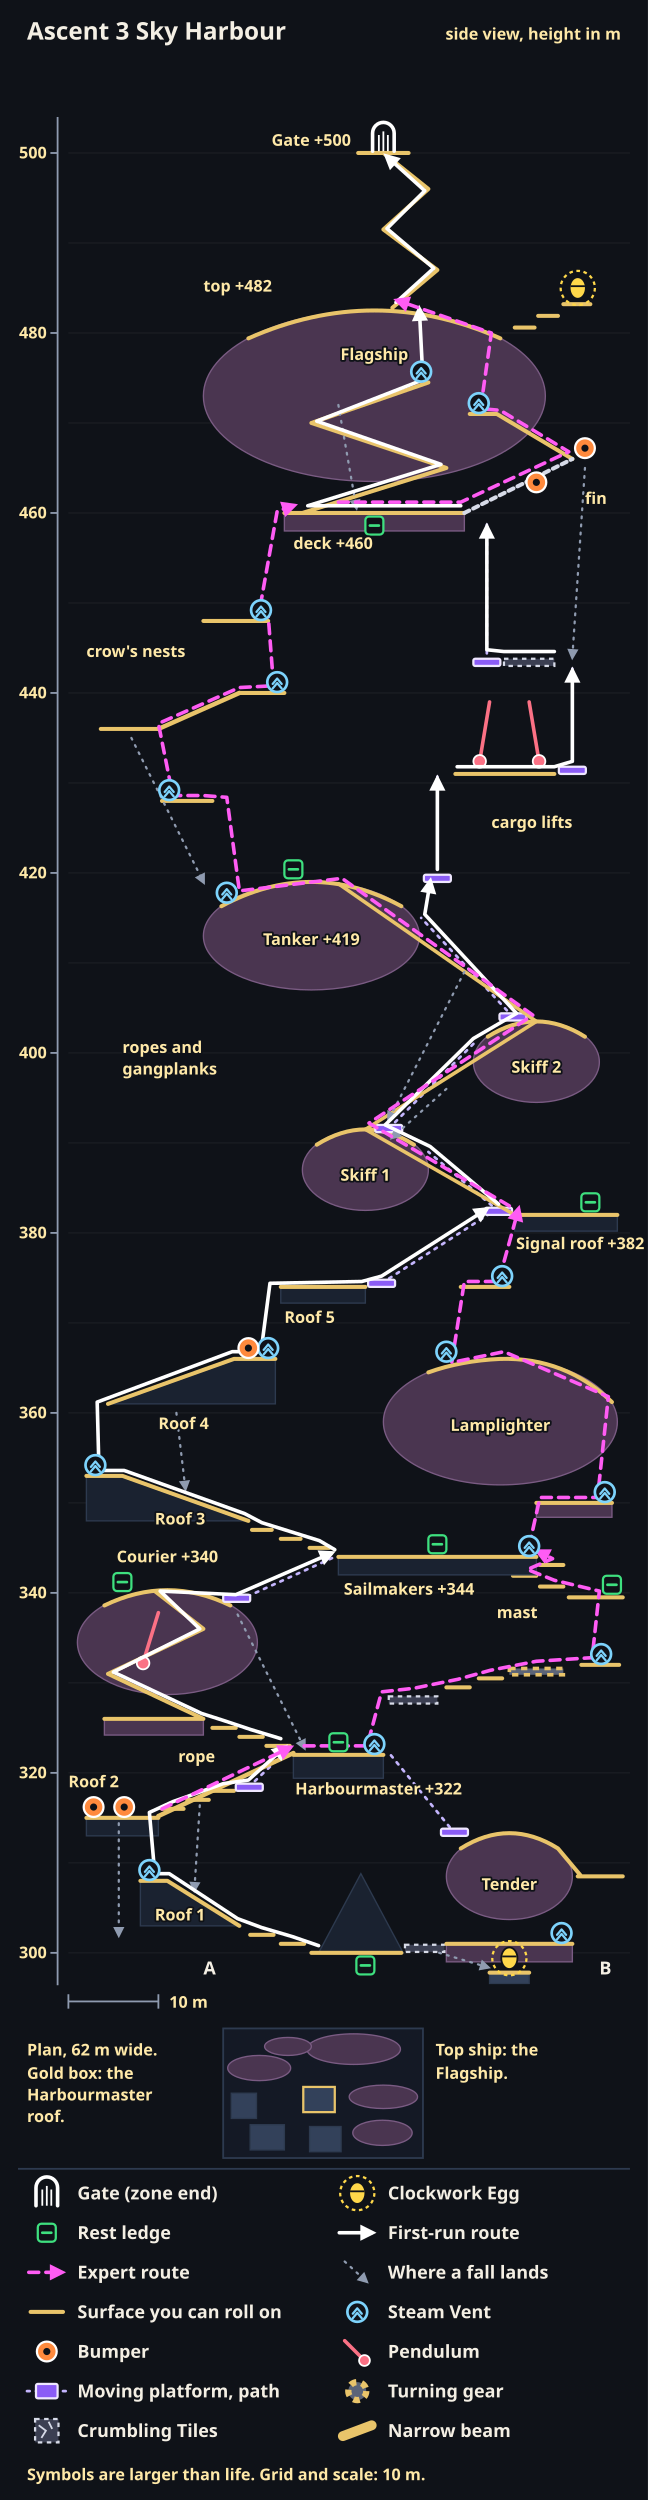
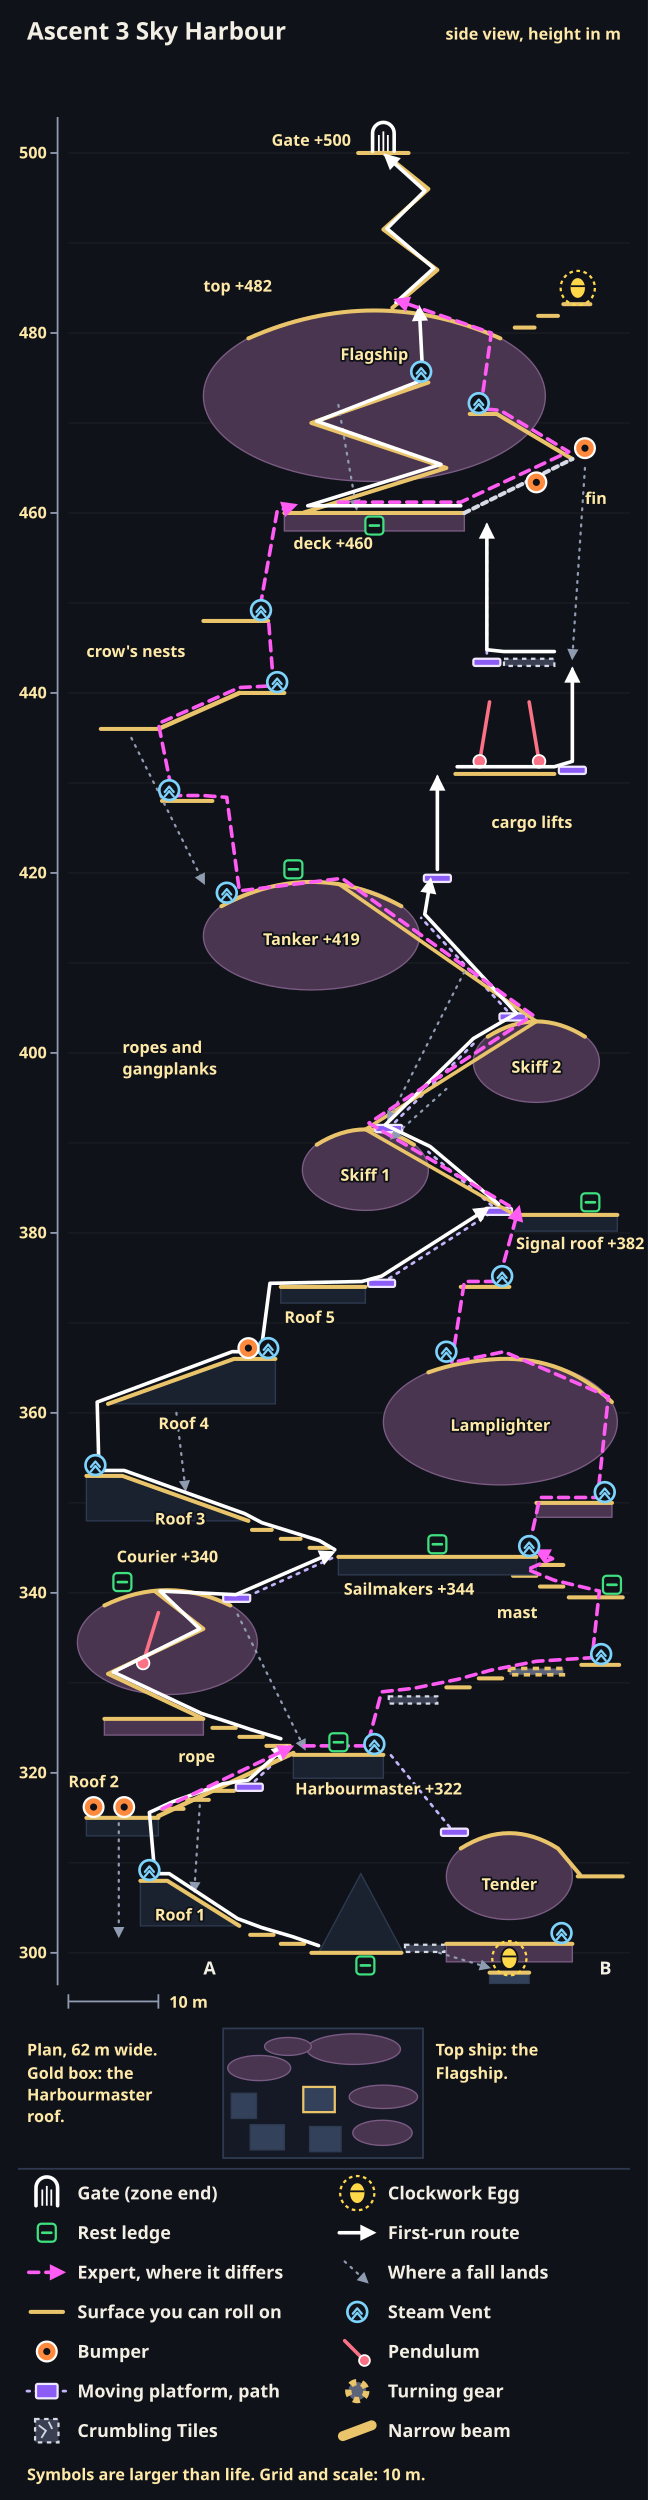
- <svg xmlns="http://www.w3.org/2000/svg" viewBox="0 0 720 2778" role="img" aria-labelledby="ascentz3title">
+ <svg xmlns="http://www.w3.org/2000/svg" viewBox="0 0 720 2778" role="img" aria-labelledby="ascentz3title" aria-describedby="ascentz3desc">
  <style>
.m-bg{fill:#0f1218}
.m-t{font:600 20px system-ui,'Noto Sans','DejaVu Sans',sans-serif;fill:#f4efe4;paint-order:stroke;stroke:#0f1218;stroke-width:4px;stroke-linejoin:round}
.m-h{font-size:27px;font-weight:700}
.m-s{font-size:18px;fill:#ffe9a8}
.m-n{font:700 17px system-ui,'Noto Sans','DejaVu Sans',sans-serif;fill:#0f1218;text-anchor:middle}
.m-mid{text-anchor:middle}
.m-end{text-anchor:end}
.m-grid{stroke:#ffffff;stroke-opacity:.07;stroke-width:1;fill:none}
.m-axis{stroke:#8f9bb0;stroke-width:2;fill:none}
.m-edge{stroke:#8fa0ba;stroke-opacity:.55;stroke-width:1.5}
.e-2{fill:#1b3152}
.e0{fill:#27466a}
.e2{fill:#2a7183}
.e4{fill:#4c8a62}
.e6{fill:#9a8d3c}
.e8{fill:#c98f2b}
.m-dish{fill:#1f3a5a;stroke:#d8a737;stroke-width:2;stroke-dasharray:3 5}
.m-inlay{fill:none;stroke:#d8a737;stroke-width:2;stroke-opacity:.7}
.m-chev{fill:none;stroke:#f4efe4;stroke-opacity:.6;stroke-width:3;stroke-linecap:round;stroke-linejoin:round}
.m-wall{stroke:#aab4c4;stroke-width:5;stroke-linecap:round;fill:none}
.m-pillar{fill:#0b0d12;stroke:#8f9bb0;stroke-width:2}
.m-beam{stroke:#e9c46a;stroke-width:11;stroke-linecap:round;fill:none}
.m-under{fill:#172a44;fill-opacity:.55;stroke:#ffe9a8;stroke-width:2;stroke-dasharray:6 5}
.m-trap{fill:#6d4a1e;stroke:#ffb347;stroke-width:2.5}
.m-trapx{stroke:#ffb347;stroke-width:2.5;fill:none}
.m-crum{fill:#3b3f52;stroke:#d7dbe8;stroke-width:2.5;stroke-dasharray:5 5}
.m-crack{stroke:#d7dbe8;stroke-width:2;fill:none}
.m-mp{fill:#8b5cf6;stroke:#efe7ff;stroke-width:2.5}
.m-mpp{stroke:#c4b5fd;stroke-width:3;stroke-dasharray:3 7;stroke-linecap:round;fill:none}
.m-gear{fill:#5b6478;stroke:#e9c46a;stroke-width:7;stroke-dasharray:7 6}
.m-pend{stroke:#fb7185;stroke-width:4;stroke-linecap:round;fill:none}
.m-pendarc{stroke:#fb7185;stroke-width:2.5;stroke-dasharray:4 5;fill:none}
.m-bob{fill:#fb7185;stroke:#fff;stroke-width:2}
.m-case{fill:none;stroke:#0f1218;stroke-width:9;stroke-opacity:.6;stroke-linejoin:round;stroke-linecap:round}
.m-r1{fill:none;stroke:#ffffff;stroke-width:4;stroke-linejoin:round;stroke-linecap:round;marker-end:url(#ascentz3a1)}
.m-r2{fill:none;stroke:#ff5cf4;stroke-width:4;stroke-dasharray:11 8;stroke-linejoin:round;stroke-linecap:round;marker-end:url(#ascentz3a2)}
.m-sil{fill:#1a2230;stroke:#2d3a4f;stroke-width:1.5}
.m-solid{fill:#33415a;stroke:#2d3a4f;stroke-width:1.5}
.m-walk{fill:none;stroke:#e9c46a;stroke-width:4.5;stroke-linecap:round;stroke-linejoin:round}
.m-ship{fill:#4a3550;stroke:#7a5b83;stroke-width:1.5}
.m-zone{stroke:#8f9bb0;stroke-width:2;stroke-dasharray:10 8;fill:none}
.m-fall{fill:none;stroke:#8f9bb0;stroke-width:2.5;stroke-dasharray:2 7;stroke-linecap:round;marker-end:url(#ascentz3a3)}
.m-box{fill:#141925;stroke:#2d3a4f;stroke-width:2}
</style>
  <defs>
    <marker id="ascentz3a1" viewBox="0 0 10 10" refX="7" refY="5" markerWidth="4.5" markerHeight="4.5" orient="auto-start-reverse">
      <path d="M0 0L10 5L0 10z" fill="#ffffff" />
    </marker>
    <marker id="ascentz3a2" viewBox="0 0 10 10" refX="7" refY="5" markerWidth="4.5" markerHeight="4.5" orient="auto-start-reverse">
      <path d="M0 0L10 5L0 10z" fill="#ff5cf4" />
    </marker>
    <marker id="ascentz3a3" viewBox="0 0 10 10" refX="7" refY="5" markerWidth="5" markerHeight="5" orient="auto-start-reverse">
      <path d="M0 0L10 5L0 10z" fill="#8f9bb0" />
    </marker>
    <g id="ascentz3gem">
      <path d="M0-12L10 0L0 12L-10 0z" fill="#ff3b5f" stroke="#fff" stroke-width="2.5" />
    </g>
    <g id="ascentz3egg">
      <circle r="19" fill="none" stroke="#ffd84a" stroke-width="2.5" stroke-dasharray="4 4" />
      <ellipse rx="9" ry="12" fill="#ffd84a" stroke="#0f1218" stroke-width="2" />
      <path d="M-8-2H8" stroke="#0f1218" stroke-width="2" />
    </g>
    <g id="ascentz3start">
      <circle r="15" fill="#0f1218" stroke="#fff" stroke-width="3.5" />
      <text class="m-n" y="6" style="fill:#fff">S</text>
    </g>
    <g id="ascentz3finish">
      <circle r="15" fill="#fff" stroke="#0f1218" stroke-width="2.5" />
      <text class="m-n" y="6">F</text>
    </g>
    <g id="ascentz3cp">
      <path d="M-6 13V-14" stroke="#fff" stroke-width="3" stroke-linecap="round" />
      <path d="M-5-14L13-7L-5 0z" fill="#3ee07f" stroke="#fff" stroke-width="2" />
    </g>
    <g id="ascentz3bump">
      <circle r="11" fill="#ff8a3d" stroke="#fff" stroke-width="2.5" />
      <circle r="4" fill="#0f1218" />
    </g>
    <g id="ascentz3vent">
      <circle r="11" fill="#0f1218" stroke="#7dd3fc" stroke-width="3" />
      <path d="M-5 2L0-4L5 2M-5 7L0 1L5 7" fill="none" stroke="#7dd3fc" stroke-width="2.5" stroke-linecap="round" stroke-linejoin="round" />
    </g>
    <g id="ascentz3spring">
      <circle r="12" fill="#b6f03c" stroke="#0f1218" stroke-width="2" />
      <path d="M-6 6L6 3L-6-1L6-4L-2-8" fill="none" stroke="#0f1218" stroke-width="2.5" stroke-linecap="round" stroke-linejoin="round" />
    </g>
    <g id="ascentz3rest">
      <rect x="-10" y="-10" width="20" height="20" rx="4" fill="#0f1218" stroke="#3ee07f" stroke-width="2.5" />
      <path d="M-5 0H5" stroke="#3ee07f" stroke-width="3" stroke-linecap="round" />
    </g>
    <g id="ascentz3gate">
      <path d="M-12 14V-6A12 12 0 0 1 12-6V14" fill="none" stroke="#fff" stroke-width="4" stroke-linecap="round" />
      <path d="M-5 14V-4M5 14V-4M0 14V-8" stroke="#fff" stroke-width="2" />
    </g>
  </defs>
  <rect class="m-bg" width="720" height="2778" />
  <text class="m-t m-h" x="30" y="44">Ascent 3 Sky Harbour</text>
  <text class="m-t m-s m-end" x="690" y="44">side view, height in m</text>
  <g transform="translate(0,70)">
    <g transform="translate(76,2100)">
      <path class="m-grid" d="M0 0H624M0-100H624M0-200H624M0-300H624M0-400H624M0-500H624M0-600H624M0-700H624M0-800H624M0-900H624M0-1000H624M0-1100H624M0-1200H624M0-1300H624M0-1400H624M0-1500H624M0-1600H624M0-1700H624M0-1800H624M0-1900H624M0-2000H624" />
      <path class="m-axis" d="M-12 36V-2040M-20 0H-12M-20-200H-12M-20-400H-12M-20-600H-12M-20-800H-12M-20-1000H-12M-20-1200H-12M-20-1400H-12M-20-1600H-12M-20-1800H-12M-20-2000H-12" />
      <text class="m-t m-s m-end" x="-24" y="6">300</text>
      <text class="m-t m-s m-end" x="-24" y="-194">320</text>
      <text class="m-t m-s m-end" x="-24" y="-394">340</text>
      <text class="m-t m-s m-end" x="-24" y="-594">360</text>
      <text class="m-t m-s m-end" x="-24" y="-794">380</text>
      <text class="m-t m-s m-end" x="-24" y="-994">400</text>
      <text class="m-t m-s m-end" x="-24" y="-1194">420</text>
      <text class="m-t m-s m-end" x="-24" y="-1394">440</text>
      <text class="m-t m-s m-end" x="-24" y="-1594">460</text>
      <text class="m-t m-s m-end" x="-24" y="-1794">480</text>
      <text class="m-t m-s m-end" x="-24" y="-1994">500</text>
      <path class="m-sil" d="M278 0H372L325-88z" />
      <path class="m-walk" d="M270 0H370" />
      <path class="m-sil" d="M190-30L110-80H80V-30z" />
      <rect class="m-sil" x="20" y="-150" width="80" height="20" />
      <path class="m-walk" d="M236-10H262M202-20H228M190-30L110-80H80M20-150H100M104-160H128M132-170H156M160-180H184" />
      <path class="m-mpp" d="M200-184L240-222" />
      <rect class="m-mp" x="186" y="-188" width="30" height="8" rx="2" />
      <path class="m-beam" d="M100-152L250-222" style="stroke-width:5" />
      <rect class="m-sil" x="250" y="-220" width="100" height="26" />
      <path class="m-walk" d="M250-220H350" />
      <rect class="m-crum" x="374" y="-9" width="44" height="8" />
      <ellipse class="m-ship" cx="490" cy="-85" rx="70" ry="48" />
      <rect class="m-ship" x="420" y="-10" width="140" height="20" />
      <path class="m-walk" d="M420-10H560M566-85H616M570-85L544-116M436-116Q490-150 544-116" />
      <path class="m-mpp" d="M430-132L358-220" />
      <rect class="m-mp" x="414" y="-138" width="30" height="8" rx="2" />
      <rect class="m-solid" x="468" y="22" width="44" height="12" />
      <path class="m-walk" d="M468 22H512" />
      <path class="m-fall" d="M412 0L466 16" />
      <ellipse class="m-ship" cx="110" cy="-345" rx="100" ry="58" />
      <rect class="m-ship" x="40" y="-260" width="110" height="18" />
      <path class="m-walk" d="M220-230H246M190-240H216M160-250H186M40-260H150M150-260L44-310L150-360L96-402M40-386Q110-420 180-386" />
      <path class="m-pend" d="M100-378L84-326" />
      <circle class="m-bob" cx="83" cy="-322" r="7" />
      <path class="m-mpp" d="M190-392L296-440" />
      <rect class="m-mp" x="172" y="-398" width="30" height="8" rx="2" />
      <rect class="m-crum" x="356" y="-285" width="54" height="8" />
      <path class="m-walk" d="M420-295H446M456-305H482M570-320H612M556-395H616M524-407H550M494-419H520M524-431H550" />
      <rect class="m-gear" x="490" y="-316" width="60" height="7" style="stroke-width:4" />
      <rect class="m-sil" x="300" y="-440" width="220" height="20" />
      <path class="m-walk" d="M300-440H520" />
      <path class="m-sil" d="M200-480L60-530H20V-480z" />
      <path class="m-sil" d="M44-610L184-660H230V-610z" />
      <rect class="m-sil" x="236" y="-740" width="94" height="18" />
      <path class="m-walk" d="M268-450H290M236-460H258M204-470H226M200-480L60-530H20M44-610L184-660H230M236-740H330" />
      <path class="m-mpp" d="M348-744L466-820" />
      <rect class="m-mp" x="333" y="-748" width="30" height="8" rx="2" />
      <ellipse class="m-ship" cx="480" cy="-590" rx="130" ry="70" />
      <rect class="m-ship" x="520" y="-500" width="84" height="16" />
      <path class="m-walk" d="M520-500H604M604-612Q552-662 480-660Q436-658 400-645M436-740H490" />
      <rect class="m-sil" x="496" y="-820" width="114" height="18" />
      <path class="m-walk" d="M496-820H610" />
      <ellipse class="m-ship" cx="330" cy="-870" rx="70" ry="45" />
      <ellipse class="m-ship" cx="520" cy="-990" rx="70" ry="45" />
      <ellipse class="m-ship" cx="270" cy="-1130" rx="120" ry="60" />
      <path class="m-walk" d="M276-898Q330-932 384-898M466-1018Q520-1052 574-1018M170-1163Q270-1217 370-1163" />
      <path class="m-mpp" d="M478-824L400-890M356-916L452-1012M494-1040L392-1150" />
      <rect class="m-mp" x="463" y="-828" width="30" height="8" rx="2" />
      <rect class="m-mp" x="341" y="-920" width="30" height="8" rx="2" />
      <rect class="m-mp" x="479" y="-1044" width="30" height="8" rx="2" />
      <path class="m-beam" d="M496-820L330-915L520-1035L300-1188" style="stroke-width:4" />
      <path class="m-mpp" d="M410-1194V-1310M560-1314V-1430M465-1434V-1590" />
      <rect class="m-mp" x="395" y="-1198" width="30" height="8" rx="2" />
      <rect class="m-mp" x="545" y="-1318" width="30" height="8" rx="2" />
      <rect class="m-mp" x="450" y="-1438" width="30" height="8" rx="2" />
      <path class="m-walk" d="M430-1310H540" />
      <rect class="m-crum" x="484" y="-1438" width="56" height="8" />
      <path class="m-pend" d="M468-1390L458-1330" />
      <circle class="m-bob" cx="457" cy="-1324" r="7" />
      <path class="m-pend" d="M512-1390L522-1330" />
      <circle class="m-bob" cx="523" cy="-1324" r="7" />
      <path class="m-walk" d="M104-1280H160M36-1360H100M190-1400H240M150-1480H222" />
      <path class="m-beam" d="M100-1360L190-1400" style="stroke-width:5" />
      <ellipse class="m-ship" cx="340" cy="-1730" rx="190" ry="95" />
      <rect class="m-ship" x="240" y="-1600" width="200" height="20" />
      <path class="m-walk" d="M240-1600H440M260-1600L420-1650L270-1700L400-1745M200-1794Q340-1856 480-1794M560-1660L476-1710H446M360-1828L410-1870L350-1915L400-1960L350-2000M322-2000H378" />
      <path class="m-walk" d="M440-1600L560-1660" style="stroke:#d7dbe8;stroke-dasharray:6 5" />
      <path class="m-walk" d="M496-1806H518M522-1819H544M550-1832H580" />
      <path class="m-fall" d="M146-164L140-70" />
      <path class="m-fall" d="M188-376L262-228" />
      <path class="m-fall" d="M56-144V-20" />
      <path class="m-fall" d="M120-600L130-516" />
      <path class="m-fall" d="M420-960L360-906" />
      <path class="m-fall" d="M440-1090L356-926" />
      <path class="m-fall" d="M70-1350L150-1190" />
      <path class="m-fall" d="M574-1650L560-1440" />
      <path class="m-fall" d="M300-1720L320-1606" />
      <path class="m-r1" d="M278-8L249-18L215-28L188-38L112-88H96L90-156L116-168L144-178L172-188L200-192L240-228" />
      <path class="m-r1" d="M236-238L203-248L173-258L148-266L50-312L146-360L102-402L186-398L292-444" />
      <path class="m-r1" d="M296-448L279-458L247-468L215-478L196-488L62-536H34L32-612L48-618L182-668H214L224-744L326-746L348-752L464-826" />
      <path class="m-r1" d="M478-832L402-896L352-920L450-1016L498-1044L396-1154L402-1190" />
      <path class="m-r1" d="M410-1204V-1304" />
      <path class="m-r1" d="M432-1318H540L560-1324V-1424" />
      <path class="m-r1" d="M540-1446H484L465-1448V-1584" />
      <path class="m-r1" d="M436-1608H266L414-1654L276-1702L394-1748L390-1826" />
      <path class="m-r1" d="M364-1834L406-1872L354-1916L396-1958L354-1996" />
      <path class="m-r2" d="M104-160L246-228" />
      <path class="m-r2" d="M262-230H332L348-290L384-294L433-304L469-314L520-324L582-328L590-402L540-414L510-426L538-438L522-446" />
      <path class="m-r2" d="M512-452L524-506H588L600-618L484-668L426-656L440-746H478L500-826" />
      <path class="m-r2" d="M490-830L334-922L516-1042L304-1194L190-1180L176-1284L150-1286H116L100-1366L190-1406L228-1408L222-1486L212-1490L232-1602L250-1608" />
      <path class="m-r2" d="M300-1612H436L556-1668L480-1714L458-1716L470-1800L366-1836" />
      <use href="#ascentz3vent" x="90" y="-92" />
      <use href="#ascentz3vent" x="548" y="-22" />
      <use href="#ascentz3vent" x="340" y="-232" />
      <use href="#ascentz3vent" x="592" y="-332" />
      <use href="#ascentz3vent" x="30" y="-542" />
      <use href="#ascentz3vent" x="222" y="-672" />
      <use href="#ascentz3vent" x="512" y="-452" />
      <use href="#ascentz3vent" x="596" y="-512" />
      <use href="#ascentz3vent" x="420" y="-668" />
      <use href="#ascentz3vent" x="482" y="-752" />
      <use href="#ascentz3vent" x="176" y="-1178" />
      <use href="#ascentz3vent" x="112" y="-1292" />
      <use href="#ascentz3vent" x="232" y="-1412" />
      <use href="#ascentz3vent" x="214" y="-1492" />
      <use href="#ascentz3vent" x="392" y="-1757" />
      <use href="#ascentz3vent" x="456" y="-1722" />
      <use href="#ascentz3bump" x="28" y="-162" />
      <use href="#ascentz3bump" x="62" y="-162" />
      <use href="#ascentz3bump" x="200" y="-672" />
      <use href="#ascentz3bump" x="520" y="-1634" />
      <use href="#ascentz3bump" x="574" y="-1672" />
      <use href="#ascentz3egg" x="490" y="6" />
      <use href="#ascentz3egg" x="566" y="-1850" />
      <use href="#ascentz3rest" x="330" y="14" />
      <use href="#ascentz3rest" x="300" y="-234" />
      <use href="#ascentz3rest" x="60" y="-412" />
      <use href="#ascentz3rest" x="604" y="-409" />
      <use href="#ascentz3rest" x="410" y="-454" />
      <use href="#ascentz3rest" x="580" y="-834" />
      <use href="#ascentz3rest" x="250" y="-1204" />
      <use href="#ascentz3rest" x="340" y="-1586" />
      <use href="#ascentz3gate" x="350" y="-2016" />
      <text class="m-t m-s" x="96" y="-36">Roof 1</text>
      <text class="m-t m-s" x="0" y="-184">Roof 2</text>
      <text class="m-t m-s" x="122" y="-212">rope</text>
      <text class="m-t m-s" x="252" y="-176">Harbourmaster +322</text>
      <text class="m-t m-s m-mid" x="490" y="-70">Tender</text>
      <text class="m-t m-s m-mid" x="110" y="-434">Courier +340</text>
      <text class="m-t m-s" x="476" y="-372">mast</text>
      <text class="m-t m-s" x="306" y="-398">Sailmakers +344</text>
      <text class="m-t m-s" x="96" y="-476">Roof 3</text>
      <text class="m-t m-s" x="100" y="-582">Roof 4</text>
      <text class="m-t m-s" x="240" y="-700">Roof 5</text>
      <text class="m-t m-s m-mid" x="480" y="-580">Lamplighter</text>
      <text class="m-t m-s m-end" x="640" y="-782">Signal roof +382</text>
      <text class="m-t m-s m-mid" x="330" y="-858">Skiff 1</text>
      <text class="m-t m-s m-mid" x="520" y="-978">Skiff 2</text>
      <text class="m-t m-s m-mid" x="270" y="-1120">Tanker +419</text>
      <text class="m-t m-s" x="60" y="-1000">ropes and</text>
      <text class="m-t m-s" x="60" y="-976">gangplanks</text>
      <text class="m-t m-s" x="470" y="-1250">cargo lifts</text>
      <text class="m-t m-s" x="20" y="-1440">crow's nests</text>
      <text class="m-t m-s m-mid" x="340" y="-1770">Flagship</text>
      <text class="m-t m-s" x="250" y="-1560">deck +460</text>
      <text class="m-t m-s" x="150" y="-1846">top +482</text>
      <text class="m-t m-s" x="574" y="-1610">fin</text>
      <text class="m-t m-s m-end" x="314" y="-2008">Gate +500</text>
      <text class="m-t" x="150" y="24">A</text>
      <text class="m-t" x="590" y="24">B</text>
      <path class="m-axis" d="M0 54H100M0 46V62M100 46V62" />
      <text class="m-t m-s" x="112" y="61">10 m</text>
    </g>
    <g transform="translate(250,2186)">
      <rect class="m-box" x="-2" y="-2" width="222" height="144" />
      <ellipse class="m-ship" cx="143" cy="21" rx="52" ry="17" />
      <ellipse class="m-ship" cx="38" cy="42" rx="35" ry="14" />
      <ellipse class="m-ship" cx="175" cy="114" rx="33" ry="14" />
      <ellipse class="m-ship" cx="176" cy="74" rx="38" ry="13" />
      <ellipse class="m-ship" cx="70" cy="18" rx="26" ry="10" />
      <rect class="m-solid" x="87" y="63" width="35" height="28" style="stroke:#e9c46a;stroke-width:2.5" />
      <rect class="m-solid" x="94" y="107" width="35" height="28" />
      <rect class="m-solid" x="28" y="105" width="38" height="28" />
      <rect class="m-solid" x="7" y="70" width="28" height="28" />
    </g>
    <text class="m-t m-s" x="30" y="2214">Plan, 62 m wide.</text>
    <text class="m-t m-s" x="30" y="2240">Gold box: the</text>
    <text class="m-t m-s" x="30" y="2264">Harbourmaster</text>
    <text class="m-t m-s" x="30" y="2288">roof.</text>
    <text class="m-t m-s" x="484" y="2214">Top ship: the</text>
    <text class="m-t m-s" x="484" y="2240">Flagship.</text>
  </g>
  <path d="M20 2410H700" stroke="#2d3a4f" stroke-width="2" />
  <g transform="translate(52,2437)">
    <use href="#ascentz3gate" />
  </g>
  <text class="m-t" x="86" y="2444">Gate (zone end)</text>
  <g transform="translate(397,2437)">
    <use href="#ascentz3egg" />
  </g>
  <text class="m-t" x="431" y="2444">Clockwork Egg</text>
  <g transform="translate(52,2481)">
    <use href="#ascentz3rest" />
  </g>
  <text class="m-t" x="86" y="2488">Rest ledge</text>
  <g transform="translate(397,2481)">
    <path class="m-r1" d="M-20 0H16" />
  </g>
  <text class="m-t" x="431" y="2488">First-run route</text>
  <g transform="translate(52,2525)">
    <path class="m-r2" d="M-20 0H16" />
  </g>
-   <text class="m-t" x="86" y="2532">Expert route</text>
+   <text class="m-t" x="86" y="2532">Expert, where it differs</text>
  <g transform="translate(397,2525)">
    <path class="m-fall" d="M-14-12L10 10" />
  </g>
  <text class="m-t" x="431" y="2532">Where a fall lands</text>
  <g transform="translate(52,2569)">
    <path class="m-walk" d="M-18 0H18" />
  </g>
  <text class="m-t" x="86" y="2576">Surface you can roll on</text>
  <g transform="translate(397,2569)">
    <use href="#ascentz3vent" />
  </g>
  <text class="m-t" x="431" y="2576">Steam Vent</text>
  <g transform="translate(52,2613)">
    <use href="#ascentz3bump" />
  </g>
  <text class="m-t" x="86" y="2620">Bumper</text>
  <g transform="translate(397,2613)">
    <path class="m-pend" d="M-14-12L6 8" />
    <circle class="m-bob" cx="8" cy="10" r="6" />
  </g>
  <text class="m-t" x="431" y="2620">Pendulum</text>
  <g transform="translate(52,2657)">
    <path class="m-mpp" d="M-22 0H22" />
    <rect class="m-mp" x="-12" y="-8" width="24" height="16" rx="2" />
  </g>
  <text class="m-t" x="86" y="2664">Moving platform, path</text>
  <g transform="translate(397,2657)">
    <circle class="m-gear" r="10" />
  </g>
  <text class="m-t" x="431" y="2664">Turning gear</text>
  <g transform="translate(52,2701)">
    <rect class="m-crum" x="-13" y="-13" width="26" height="26" />
    <path class="m-crack" d="M-9-6L-1 0L-6 8M2-10L6-2" />
  </g>
  <text class="m-t" x="86" y="2708">Crumbling Tiles</text>
  <g transform="translate(397,2701)">
    <path class="m-beam" d="M-16 6L16-6" />
  </g>
  <text class="m-t" x="431" y="2708">Narrow beam</text>
  <text class="m-t m-s" x="30" y="2756">Symbols are larger than life. Grid and scale: 10 m.</text>
</svg>
